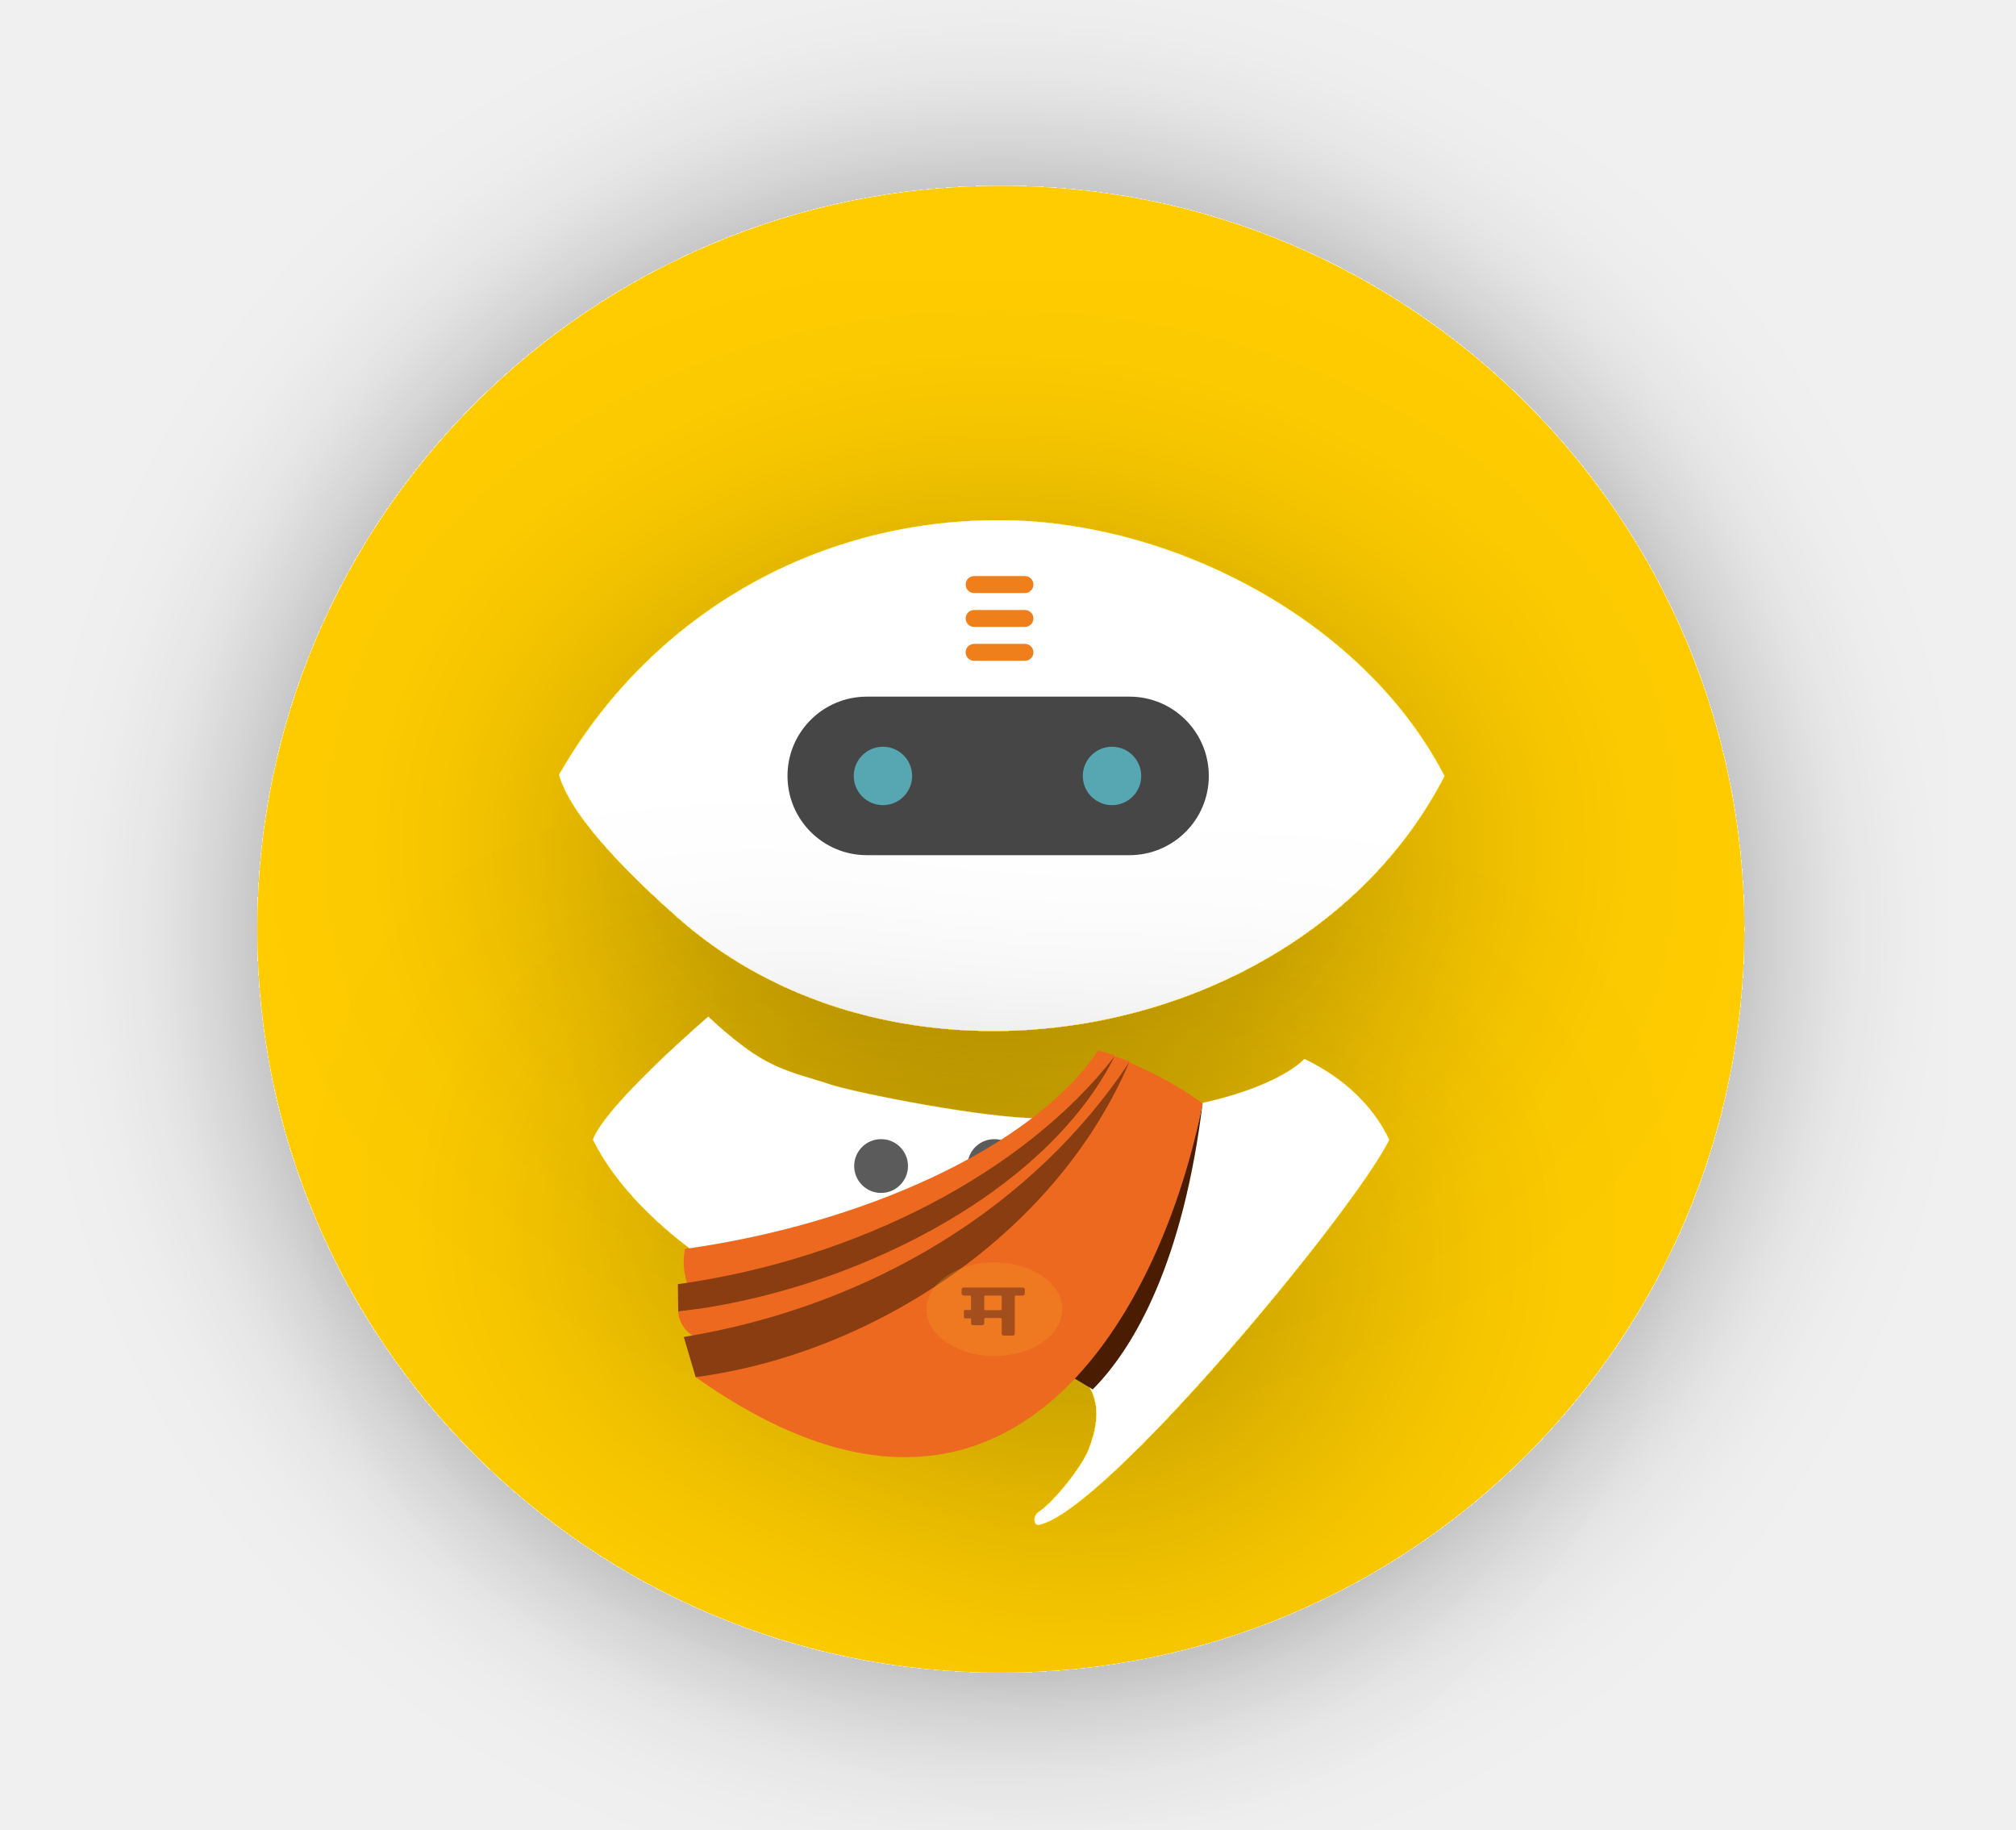
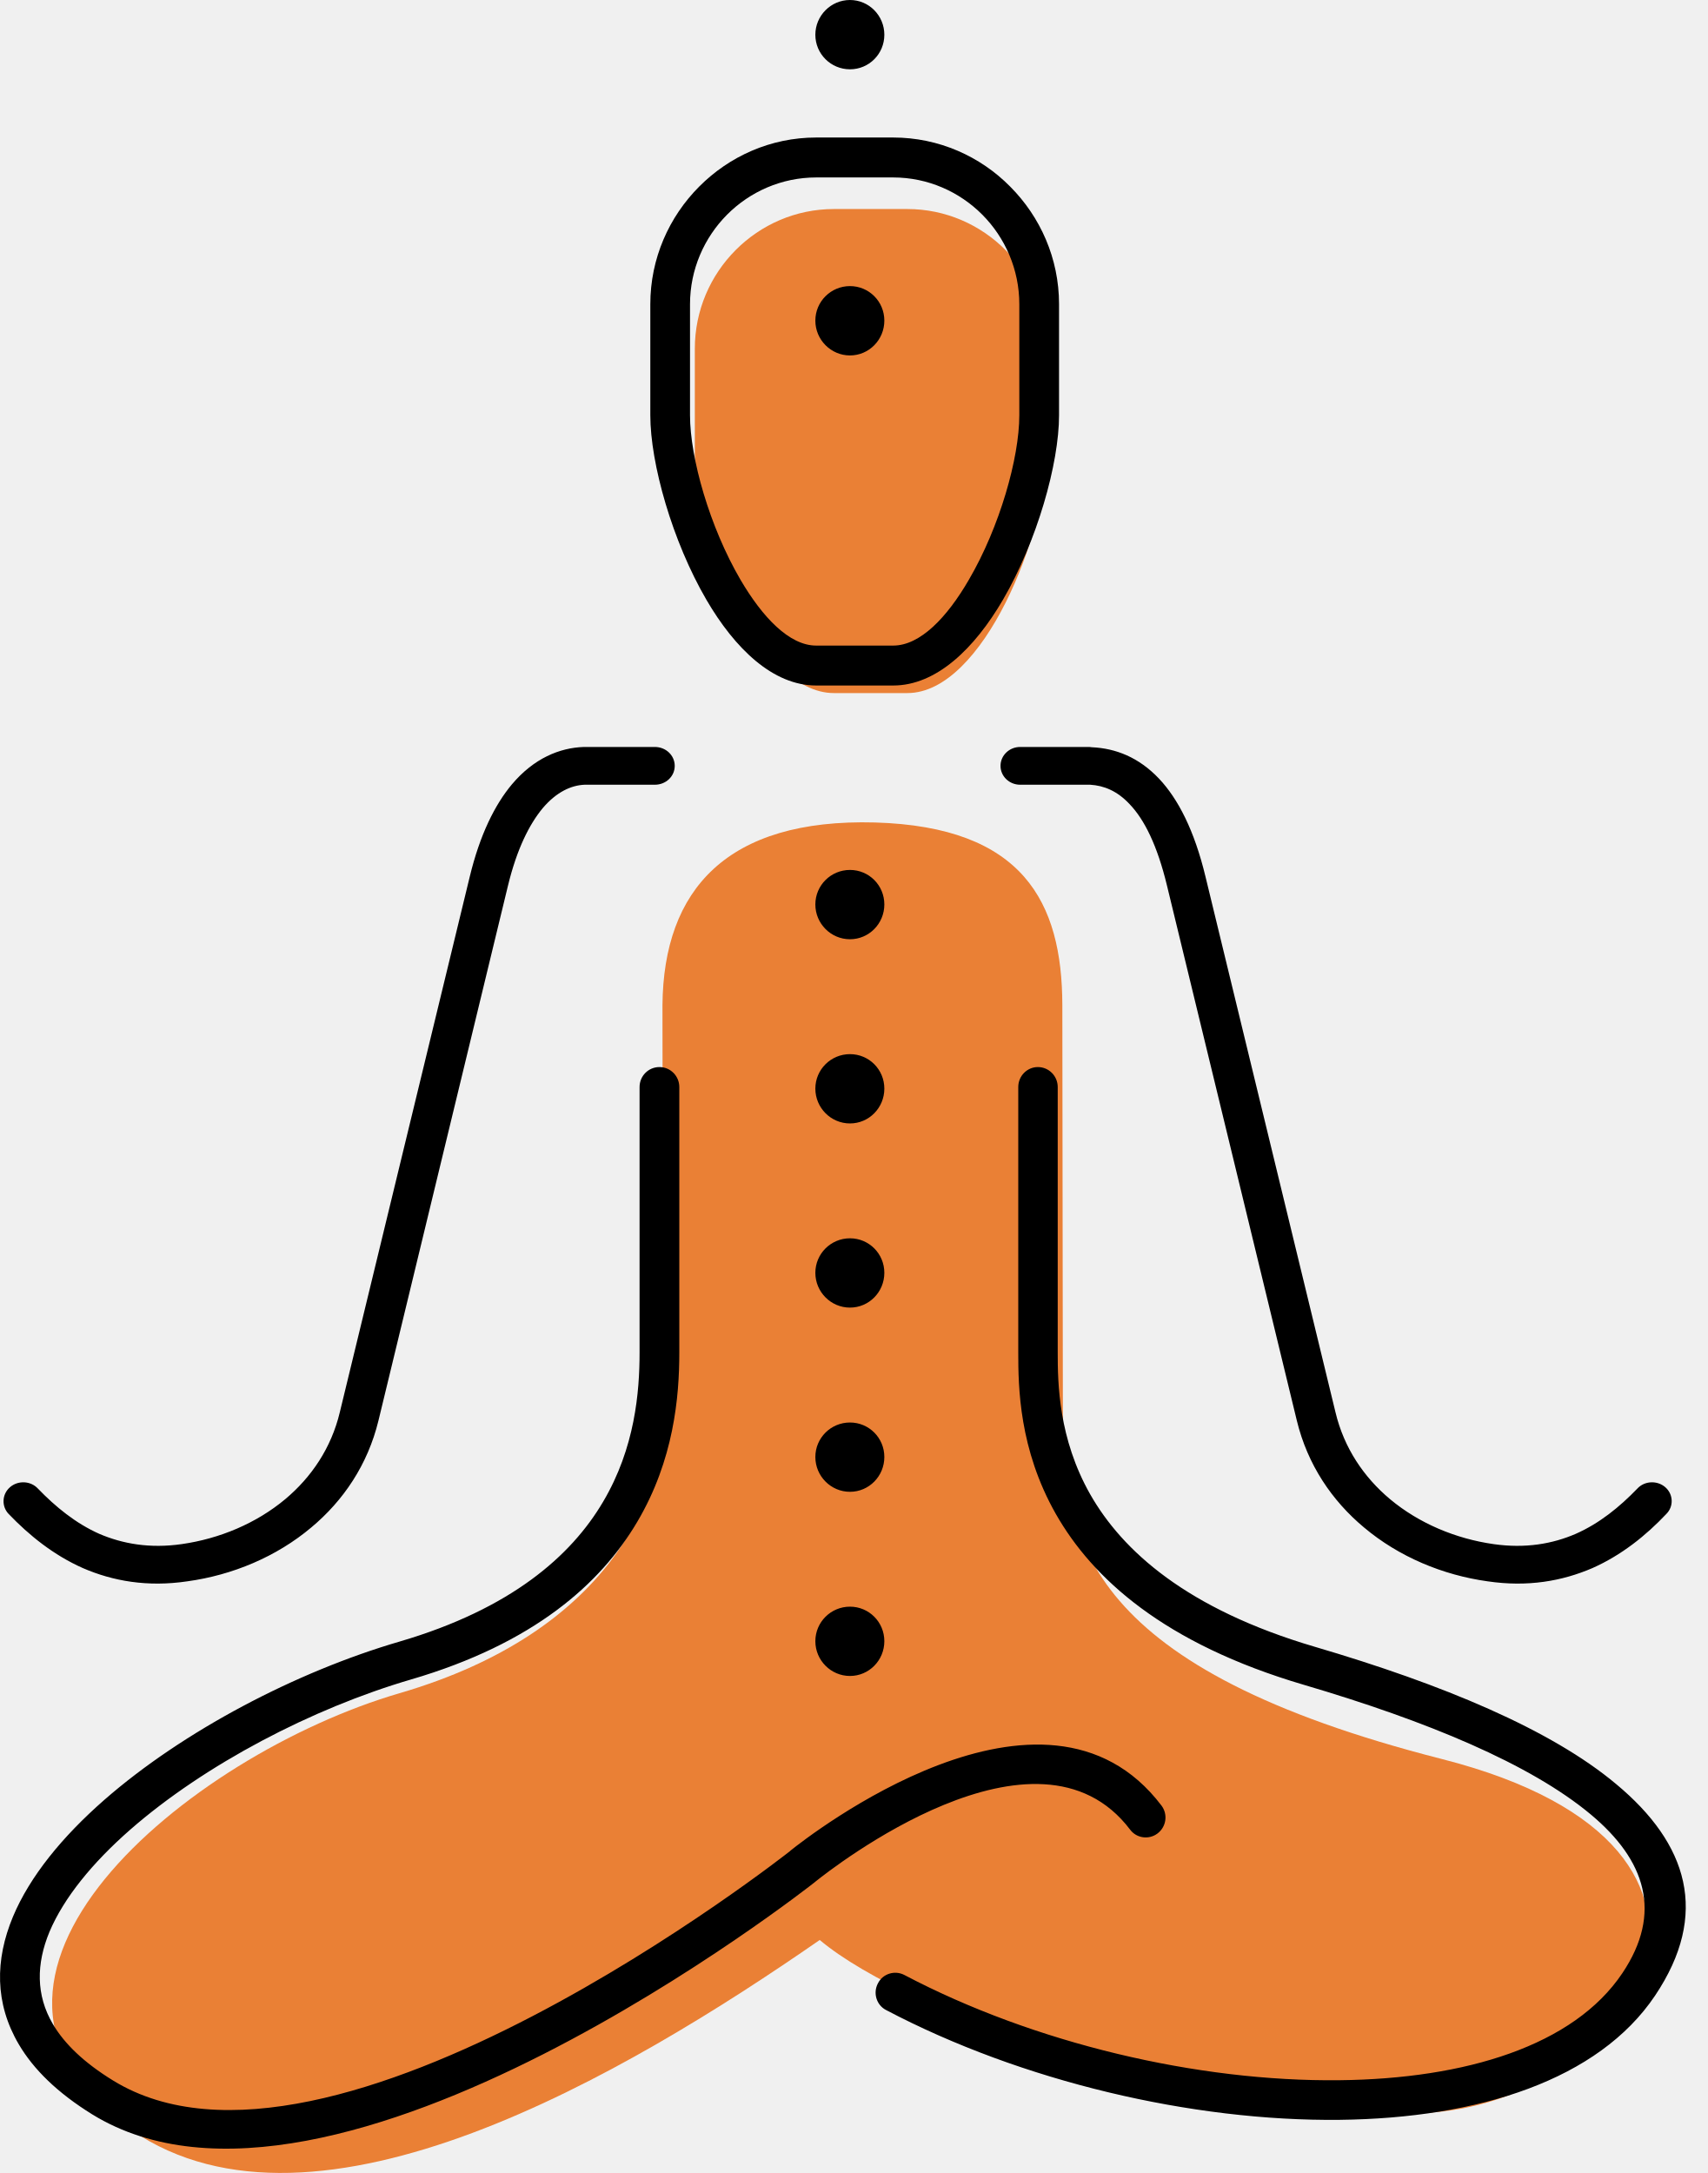
- <svg xmlns="http://www.w3.org/2000/svg" width="119" height="108" viewBox="0 0 119 108" fill="none">
-   <g clip-path="url(#clip0_6431_16023)">
-     <g filter="url(#filter0_d_6431_16023)">
-       <path d="M59.075 98.714C83.312 98.714 102.96 79.072 102.96 54.841C102.96 30.611 83.312 10.969 59.075 10.969C34.839 10.969 15.191 30.611 15.191 54.841C15.191 79.072 34.839 98.714 59.075 98.714Z" fill="#FECC00" />
-     </g>
-     <g filter="url(#filter1_d_6431_16023)">
-       <path fill-rule="evenodd" clip-rule="evenodd" d="M33 45.724C33.779 48.478 37.909 52.301 40.034 54.179C45.301 58.83 52.19 60.945 59.098 60.844C69.719 60.684 80.379 55.283 85.264 45.802C80.51 36.606 69.187 30.75 59.098 30.701C47.915 30.648 38.272 36.524 33 45.724Z" fill="white" />
-     </g>
-     <g filter="url(#filter2_d_6431_16023)">
-       <path fill-rule="evenodd" clip-rule="evenodd" d="M61.352 89.206C60.902 89.492 61.052 90.046 61.304 89.997C65.249 89.243 80.121 71.215 82 67.262C80.949 65.054 79.059 63.485 77 62.5C76 63.5 72 66 61.304 66C58.152 66.012 50.5 64.5 49 64C47.5 63.5 46.451 63.323 45 62.5C43.549 61.677 41.809 60 41.809 60C41.809 60 35.757 65.194 35 67.262C37.72 72.706 45.165 77.261 51.301 78.891C54.723 79.797 61.556 79.323 63.339 80.764C64.834 81.975 65.081 83.453 64.258 85.557C63.862 86.585 62.175 88.671 61.352 89.206Z" fill="white" />
-     </g>
-     <path d="M66.671 41.115H51.166C48.58 41.115 46.484 43.209 46.484 45.793C46.484 48.376 48.58 50.471 51.166 50.471H66.671C69.257 50.471 71.353 48.376 71.353 45.793C71.353 43.209 69.257 41.115 66.671 41.115Z" fill="#464646" />
-     <path d="M52.118 47.518C53.07 47.518 53.841 46.747 53.841 45.795C53.841 44.844 53.07 44.072 52.118 44.072C51.166 44.072 50.395 44.844 50.395 45.795C50.395 46.747 51.166 47.518 52.118 47.518Z" fill="#57A7B3" />
-     <path d="M65.639 47.518C66.591 47.518 67.363 46.747 67.363 45.795C67.363 44.844 66.591 44.072 65.639 44.072C64.688 44.072 63.916 44.844 63.916 45.795C63.916 46.747 64.688 47.518 65.639 47.518Z" fill="#57A7B3" />
-     <path d="M58.693 70.405C59.57 70.405 60.281 69.695 60.281 68.818C60.281 67.941 59.57 67.231 58.693 67.231C57.816 67.231 57.105 67.941 57.105 68.818C57.105 69.695 57.816 70.405 58.693 70.405Z" fill="#5B5B5B" />
-     <path d="M52.008 70.405C52.885 70.405 53.596 69.695 53.596 68.818C53.596 67.941 52.885 67.231 52.008 67.231C51.131 67.231 50.42 67.941 50.42 68.818C50.42 69.695 51.131 70.405 52.008 70.405Z" fill="#5B5B5B" />
-     <path d="M65.385 70.405C66.262 70.405 66.973 69.695 66.973 68.818C66.973 67.941 66.262 67.231 65.385 67.231C64.508 67.231 63.797 67.941 63.797 68.818C63.797 69.695 64.508 70.405 65.385 70.405Z" fill="#5B5B5B" />
-     <g clip-path="url(#clip1_6431_16023)">
-       <path fill-rule="evenodd" clip-rule="evenodd" d="M71 65C69.557 72.725 64.877 78.829 62 80.5L64.5 82C67 79.5 69.865 74.389 71 65Z" fill="#4A1D03" />
-       <path fill-rule="evenodd" clip-rule="evenodd" d="M64.831 62L65.788 62.288C65.837 62.301 65.764 62.328 65.812 62.345L66.668 62.63C66.716 62.646 66.624 62.693 66.672 62.713C68.237 63.376 69.694 64.18 70.987 65.124C68.713 76.798 59.817 94.566 41.063 81.275L40.879 78.82C40.247 78.409 40.053 77.812 40.033 77.401L41.18 77.257C40.883 76.403 40.121 75.391 40.432 73.71C50.712 72.281 60.896 67.81 64.831 62Z" fill="#EC691F" />
-       <path fill-rule="evenodd" clip-rule="evenodd" d="M65.793 62.346C60.478 69.187 50.61 74.311 40.014 75.791L40.033 77.401C49.847 76.306 61.615 70.66 65.793 62.346Z" fill="#893D10" />
-       <path fill-rule="evenodd" clip-rule="evenodd" d="M66.657 62.69C61.075 71.135 51.504 77.075 40.363 78.907L41.063 81.275C51.377 79.922 62.27 72.957 66.657 62.69Z" fill="#893D10" />
-       <path fill-rule="evenodd" clip-rule="evenodd" d="M58.701 74.504C60.911 74.504 62.709 75.743 62.709 77.27C62.709 78.797 60.911 80.033 58.701 80.033C56.485 80.033 54.688 78.797 54.688 77.27C54.688 75.743 56.485 74.504 58.701 74.504Z" fill="#F8AF28" fill-opacity="0.239" />
-       <path d="M59.128 77.261V76.527C59.128 76.487 59.103 76.464 59.06 76.464H58.175C58.122 76.464 58.098 76.484 58.098 76.527V77.261C58.098 77.301 58.122 77.324 58.175 77.324H59.045C59.099 77.324 59.128 77.301 59.128 77.261ZM59.045 77.787H58.175C58.122 77.787 58.098 77.81 58.098 77.85V78.105C58.098 78.175 58.044 78.212 57.938 78.212H57.481C57.374 78.212 57.32 78.175 57.32 78.105V76.527C57.32 76.487 57.301 76.464 57.257 76.464H56.922C56.815 76.464 56.762 76.427 56.762 76.353V76.089C56.762 76.022 56.815 75.988 56.922 75.988H60.338C60.44 75.988 60.493 76.025 60.493 76.092V76.353C60.493 76.427 60.44 76.464 60.338 76.464H59.978C59.925 76.464 59.9 76.484 59.9 76.527V78.721C59.9 78.791 59.847 78.825 59.74 78.825H59.283C59.181 78.825 59.128 78.791 59.128 78.721V77.85C59.128 77.81 59.099 77.787 59.045 77.787Z" fill="#A34E1C" />
-       <path d="M57.591 77.314H56.979C56.934 77.314 56.897 77.349 56.897 77.391V77.733C56.897 77.776 56.934 77.81 56.979 77.81H57.591C57.637 77.81 57.674 77.776 57.674 77.733V77.391C57.674 77.349 57.637 77.314 57.591 77.314Z" fill="#A34E1C" />
-     </g>
-     <rect x="57" y="34" width="4" height="1" rx="0.5" fill="#EF7F1A" />
-     <rect x="57" y="36" width="4" height="1" rx="0.5" fill="#EF7F1A" />
-     <rect x="57" y="38" width="4" height="1" rx="0.5" fill="#EF7F1A" />
-   </g>
-   <defs>
-     <filter id="filter0_d_6431_16023" x="3.191" y="-1.031" width="111.768" height="111.746" filterUnits="userSpaceOnUse" color-interpolation-filters="sRGB">
-       <feFlood flood-opacity="0" result="BackgroundImageFix" />
-       <feColorMatrix in="SourceAlpha" type="matrix" values="0 0 0 0 0 0 0 0 0 0 0 0 0 0 0 0 0 0 127 0" result="hardAlpha" />
-       <feOffset />
-       <feGaussianBlur stdDeviation="6" />
-       <feComposite in2="hardAlpha" operator="out" />
-       <feColorMatrix type="matrix" values="0 0 0 0 0 0 0 0 0 0 0 0 0 0 0 0 0 0 0.35 0" />
-       <feBlend mode="normal" in2="BackgroundImageFix" result="effect1_dropShadow_6431_16023" />
-       <feBlend mode="normal" in="SourceGraphic" in2="effect1_dropShadow_6431_16023" result="shape" />
-     </filter>
-     <filter id="filter1_d_6431_16023" x="15" y="16.701" width="88.264" height="66.147" filterUnits="userSpaceOnUse" color-interpolation-filters="sRGB">
-       <feFlood flood-opacity="0" result="BackgroundImageFix" />
-       <feColorMatrix in="SourceAlpha" type="matrix" values="0 0 0 0 0 0 0 0 0 0 0 0 0 0 0 0 0 0 127 0" result="hardAlpha" />
-       <feOffset dy="4" />
-       <feGaussianBlur stdDeviation="9" />
-       <feComposite in2="hardAlpha" operator="out" />
-       <feColorMatrix type="matrix" values="0 0 0 0 0 0 0 0 0 0 0 0 0 0 0 0 0 0 0.35 0" />
-       <feBlend mode="normal" in2="BackgroundImageFix" result="effect1_dropShadow_6431_16023" />
-       <feBlend mode="normal" in="SourceGraphic" in2="effect1_dropShadow_6431_16023" result="shape" />
-     </filter>
-     <filter id="filter2_d_6431_16023" x="17" y="46" width="83" height="66" filterUnits="userSpaceOnUse" color-interpolation-filters="sRGB">
-       <feFlood flood-opacity="0" result="BackgroundImageFix" />
-       <feColorMatrix in="SourceAlpha" type="matrix" values="0 0 0 0 0 0 0 0 0 0 0 0 0 0 0 0 0 0 127 0" result="hardAlpha" />
-       <feOffset dy="4" />
-       <feGaussianBlur stdDeviation="9" />
-       <feComposite in2="hardAlpha" operator="out" />
-       <feColorMatrix type="matrix" values="0 0 0 0 0 0 0 0 0 0 0 0 0 0 0 0 0 0 0.35 0" />
-       <feBlend mode="normal" in2="BackgroundImageFix" result="effect1_dropShadow_6431_16023" />
-       <feBlend mode="normal" in="SourceGraphic" in2="effect1_dropShadow_6431_16023" result="shape" />
-     </filter>
-     <clipPath id="clip0_6431_16023">
-       <rect width="119" height="108" fill="white" />
-     </clipPath>
-     <clipPath id="clip1_6431_16023">
-       <rect width="31" height="24" fill="white" transform="translate(40 62)" />
-     </clipPath>
-   </defs>
+ <svg xmlns="http://www.w3.org/2000/svg" width="44" height="56" viewBox="0 0 44 56" fill="none">
+   <path fill-rule="evenodd" clip-rule="evenodd" d="M21.489 5.387H23.384C25.355 5.387 26.966 7.006 26.966 8.987V11.718C26.966 13.698 25.355 17.861 23.384 17.861H21.489C19.518 17.861 17.906 13.698 17.906 11.718V8.987C17.906 7.006 19.518 5.387 21.489 5.387Z" fill="#EA8035" />
+   <path fill-rule="evenodd" clip-rule="evenodd" d="M17.072 25.901L17.085 36.526C17.085 38.514 15.751 42.044 10.294 43.636C4.844 45.227 -2.204 51.058 3.398 54.901C8.157 58.16 16.131 53.455 21.125 49.995C23.407 51.926 31.208 54.665 36.638 54.456C42.067 54.248 46.279 47.653 37.156 45.331C28.034 43.003 27.398 39.73 27.391 36.547L27.377 25.901C27.37 23.246 26.367 21.307 22.549 21.196C18.732 21.091 17.099 22.926 17.072 25.901Z" fill="#EA8035" />
+   <path d="M26.241 28.014C26.241 27.729 26.469 27.499 26.746 27.499C27.029 27.499 27.258 27.729 27.258 28.014V34.859C27.258 35.651 27.278 37.069 28.094 38.508C28.924 39.967 30.584 41.468 33.89 42.441C37.175 43.407 39.969 44.568 41.65 45.978C43.497 47.514 44.064 49.321 42.653 51.427C41.194 53.602 38.102 54.589 34.526 54.63C30.716 54.672 26.324 53.637 22.838 51.802C22.589 51.677 22.492 51.364 22.624 51.114C22.748 50.864 23.059 50.767 23.308 50.898C26.649 52.657 30.861 53.651 34.52 53.609C37.77 53.574 40.557 52.719 41.809 50.85C42.853 49.293 42.404 47.938 41 46.764C39.437 45.457 36.767 44.352 33.607 43.421C29.989 42.358 28.15 40.669 27.209 39.015C26.262 37.347 26.241 35.748 26.241 34.859V28.014ZM16.876 19.25C17.16 19.25 17.388 19.466 17.388 19.737C17.388 20.008 17.16 20.223 16.876 20.223H15.064C14.719 20.237 14.338 20.411 13.985 20.828C13.64 21.245 13.322 21.877 13.093 22.815L9.753 36.61C9.476 37.75 8.847 38.674 8.024 39.362C7.125 40.12 5.99 40.592 4.828 40.752C3.798 40.905 2.906 40.745 2.138 40.412C1.384 40.078 0.755 39.571 0.222 39.015C0.036 38.82 0.049 38.508 0.257 38.327C0.464 38.146 0.789 38.16 0.976 38.361C1.433 38.834 1.951 39.258 2.56 39.529C3.162 39.786 3.86 39.911 4.683 39.793C5.658 39.654 6.606 39.258 7.353 38.633C8.024 38.07 8.536 37.319 8.757 36.395L12.104 22.6C12.367 21.509 12.754 20.738 13.19 20.216C13.757 19.542 14.421 19.271 15.044 19.25H15.099H16.876ZM21.033 3.544H23.018C24.194 3.544 25.266 4.031 26.033 4.809C26.808 5.587 27.292 6.658 27.292 7.839V10.702C27.292 11.946 26.725 13.948 25.847 15.456C25.113 16.714 24.131 17.666 23.018 17.666H21.033C19.919 17.666 18.937 16.714 18.204 15.456C17.326 13.948 16.759 11.946 16.759 10.702V7.839C16.759 6.658 17.243 5.587 18.018 4.809C18.792 4.031 19.857 3.544 21.033 3.544ZM23.018 4.573H21.033C20.141 4.573 19.325 4.941 18.737 5.532C18.149 6.123 17.782 6.943 17.782 7.839V10.702C17.782 11.8 18.287 13.579 19.083 14.941C19.65 15.908 20.341 16.637 21.033 16.637H23.018C23.716 16.637 24.408 15.908 24.968 14.941C25.764 13.579 26.268 11.8 26.268 10.702V7.839C26.268 6.943 25.902 6.123 25.314 5.532C24.726 4.941 23.91 4.573 23.018 4.573ZM21.904 0C22.395 0 22.79 0.403 22.79 0.896C22.79 1.39 22.395 1.786 21.904 1.786C21.413 1.786 21.012 1.39 21.012 0.896C21.012 0.403 21.413 0 21.904 0ZM21.904 7.373C22.395 7.373 22.79 7.77 22.79 8.263C22.79 8.756 22.395 9.16 21.904 9.16C21.413 9.16 21.012 8.756 21.012 8.263C21.012 7.77 21.413 7.373 21.904 7.373ZM21.904 22.419C22.395 22.419 22.79 22.815 22.79 23.309C22.79 23.802 22.395 24.205 21.904 24.205C21.413 24.205 21.012 23.802 21.012 23.309C21.012 22.815 21.413 22.419 21.904 22.419ZM21.904 27.166C22.395 27.166 22.79 27.562 22.79 28.055C22.79 28.549 22.395 28.952 21.904 28.952C21.413 28.952 21.012 28.549 21.012 28.055C21.012 27.562 21.413 27.166 21.904 27.166ZM21.904 31.912C22.395 31.912 22.79 32.309 22.79 32.802C22.79 33.295 22.395 33.698 21.904 33.698C21.413 33.698 21.012 33.295 21.012 32.802C21.012 32.309 21.413 31.912 21.904 31.912ZM21.904 36.659C22.395 36.659 22.79 37.055 22.79 37.548C22.79 38.042 22.395 38.445 21.904 38.445C21.413 38.445 21.012 38.042 21.012 37.548C21.012 37.055 21.413 36.659 21.904 36.659ZM21.904 41.405C22.395 41.405 22.79 41.802 22.79 42.295C22.79 42.788 22.395 43.191 21.904 43.191C21.413 43.191 21.012 42.788 21.012 42.295C21.012 41.802 21.413 41.405 21.904 41.405ZM26.289 20.223C26.013 20.223 25.784 20.008 25.784 19.737C25.784 19.466 26.013 19.25 26.289 19.25H28.074L28.136 19.257C28.751 19.285 29.346 19.514 29.872 20.07C30.356 20.585 30.778 21.391 31.068 22.6L34.416 36.395C34.637 37.319 35.149 38.07 35.82 38.633C36.567 39.258 37.514 39.654 38.489 39.793C39.312 39.911 40.011 39.786 40.606 39.529C41.221 39.258 41.74 38.834 42.196 38.361C42.383 38.16 42.708 38.146 42.916 38.327C43.123 38.508 43.137 38.82 42.943 39.015C42.418 39.571 41.788 40.078 41.035 40.412C40.26 40.745 39.375 40.905 38.337 40.752C37.182 40.592 36.048 40.12 35.149 39.362C34.326 38.674 33.697 37.75 33.42 36.61L30.072 22.815C29.823 21.787 29.491 21.12 29.111 20.724C28.793 20.383 28.447 20.244 28.094 20.223H26.289ZM16.482 28.014C16.482 27.729 16.71 27.499 16.994 27.499C17.277 27.499 17.506 27.729 17.506 28.014V34.859C17.506 35.992 17.367 37.625 16.42 39.223C15.479 40.815 13.75 42.358 10.59 43.282C8.051 44.025 5.278 45.471 3.355 47.153C2.387 48.001 1.647 48.904 1.274 49.787C0.935 50.607 0.921 51.413 1.363 52.163C1.661 52.671 2.166 53.157 2.913 53.616C8.501 57.056 20.328 47.73 20.362 47.702L20.376 47.688C20.819 47.333 26.919 42.552 29.934 46.534C30.1 46.757 30.059 47.076 29.83 47.25C29.609 47.417 29.291 47.375 29.125 47.153C26.732 43.991 21.427 48.16 21.019 48.487L20.985 48.515C20.95 48.543 8.577 58.3 2.38 54.491C1.481 53.935 0.865 53.331 0.485 52.685C-0.137 51.628 -0.13 50.509 0.333 49.397C0.769 48.355 1.606 47.333 2.684 46.388C4.718 44.609 7.636 43.08 10.306 42.302C13.169 41.461 14.719 40.099 15.542 38.702C16.365 37.312 16.482 35.867 16.482 34.859V28.014Z" fill="black" />
</svg>
